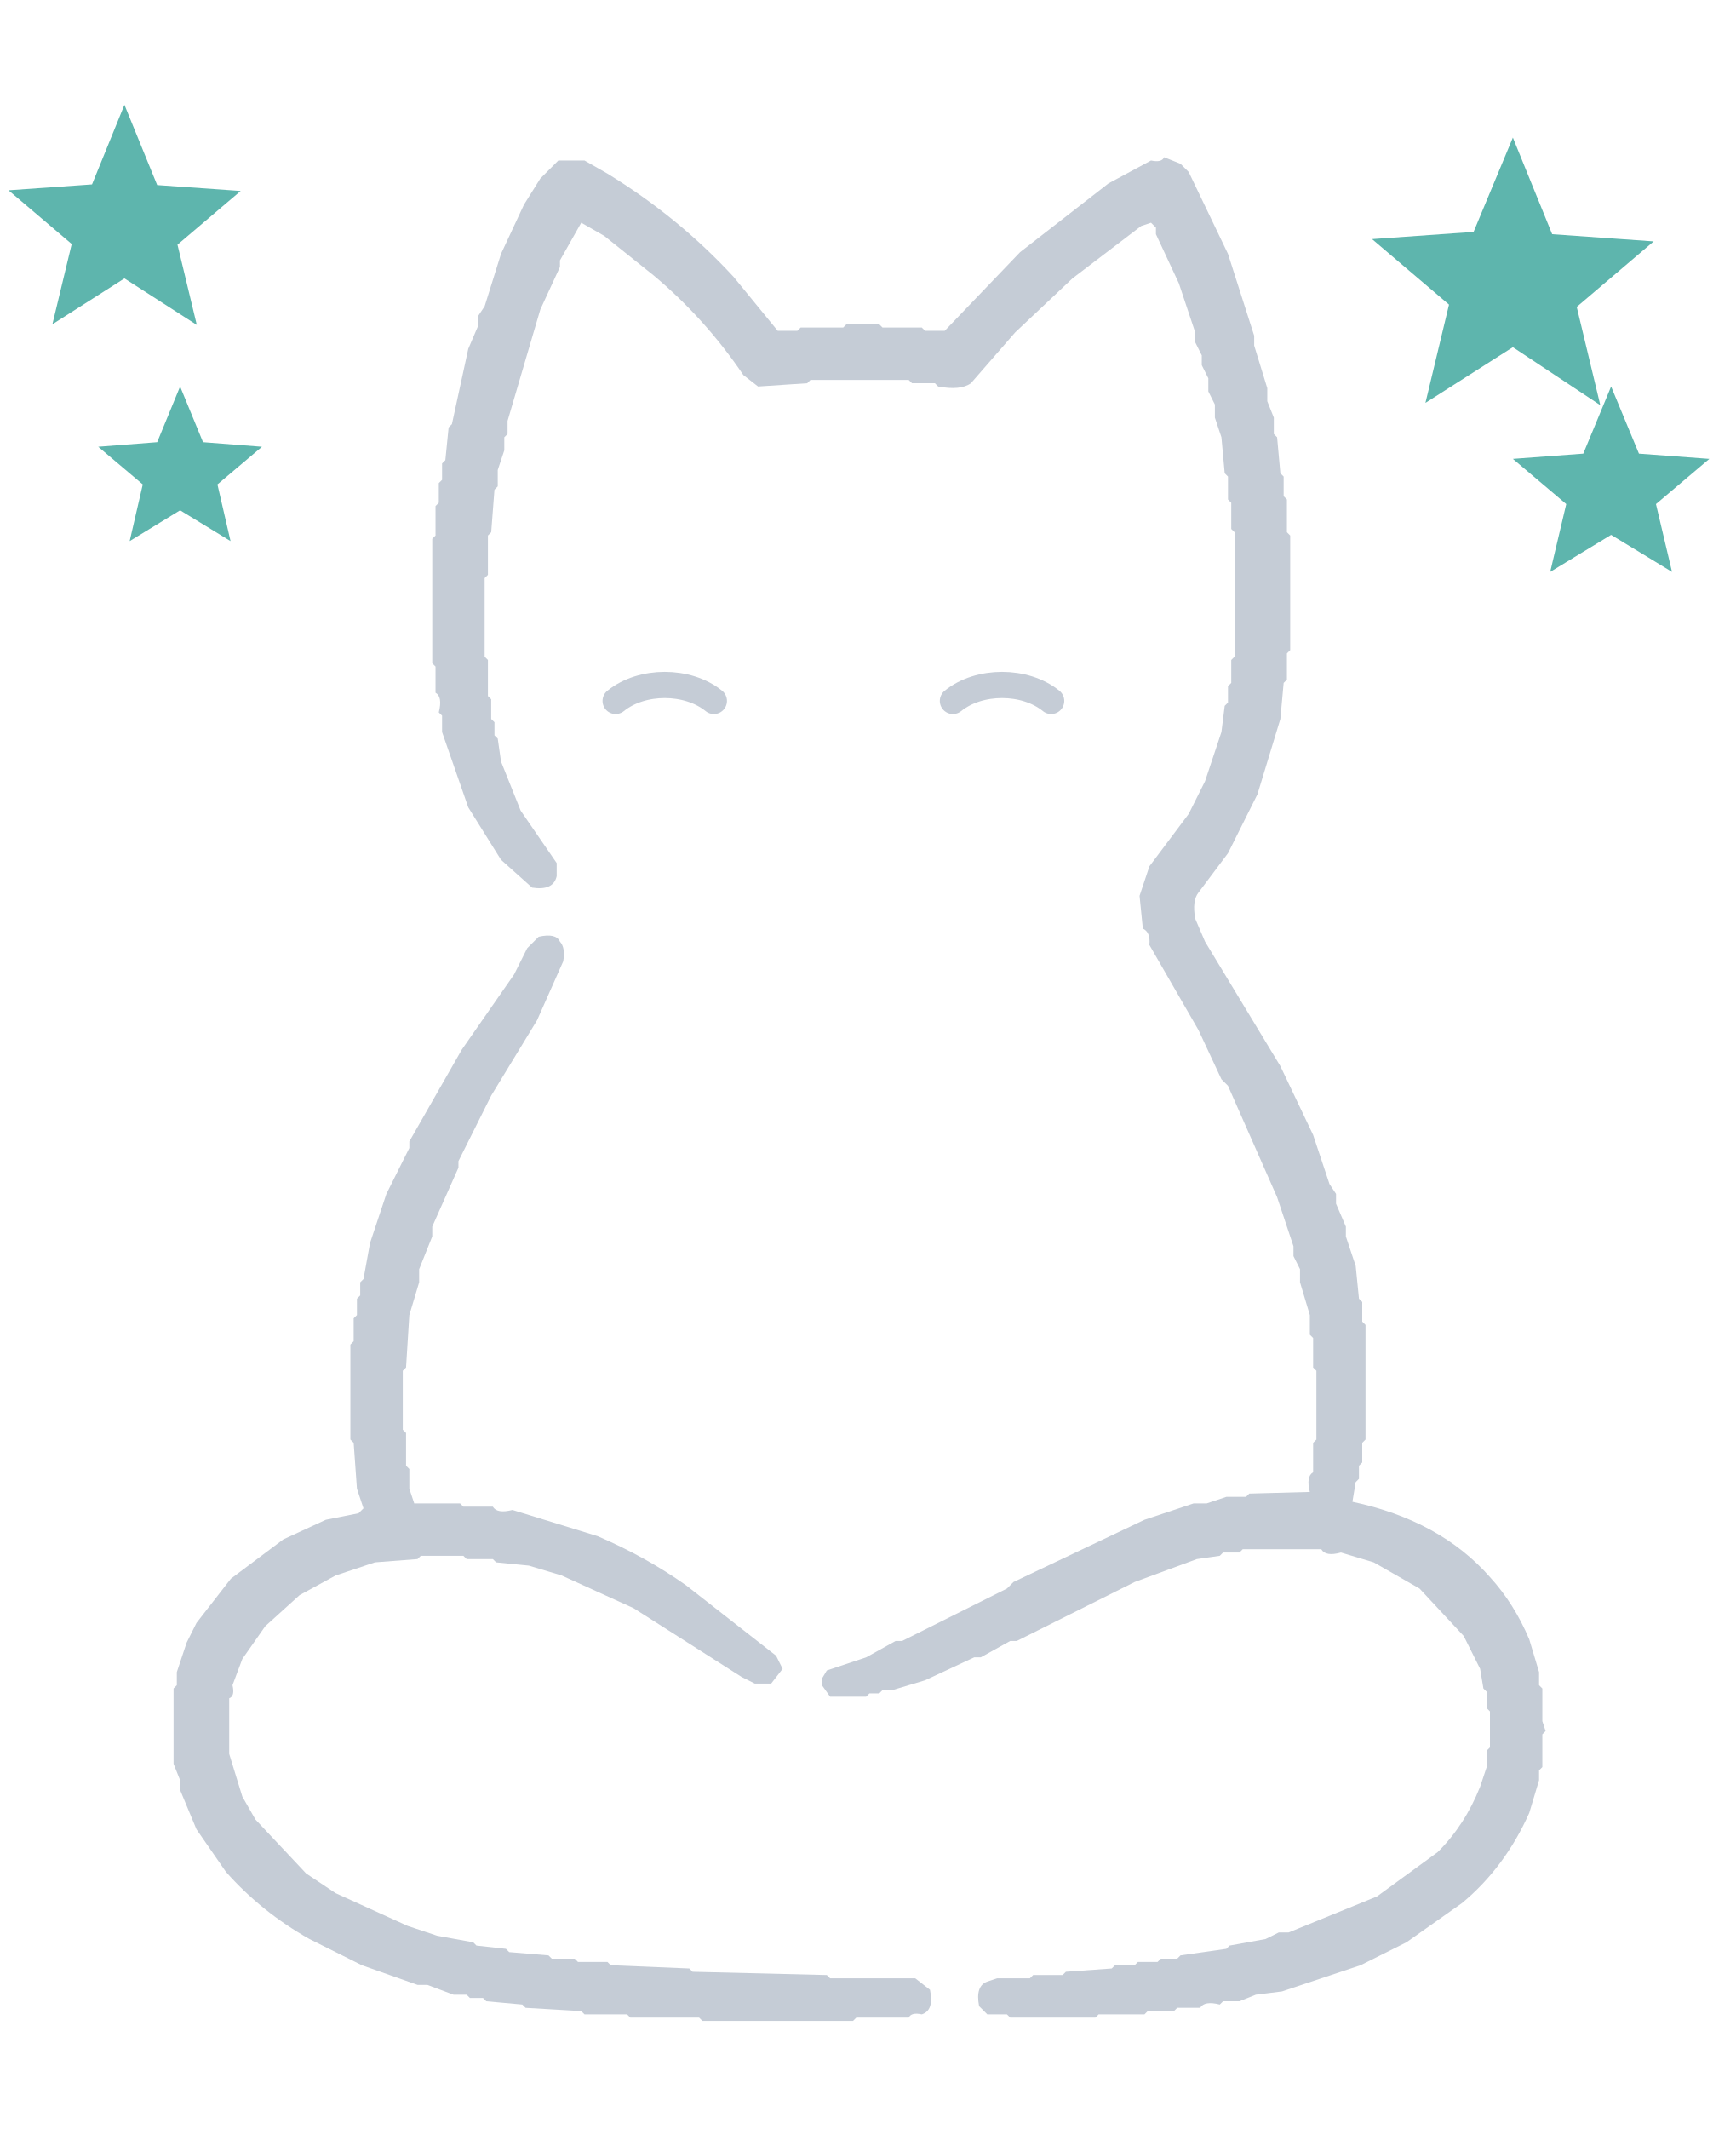
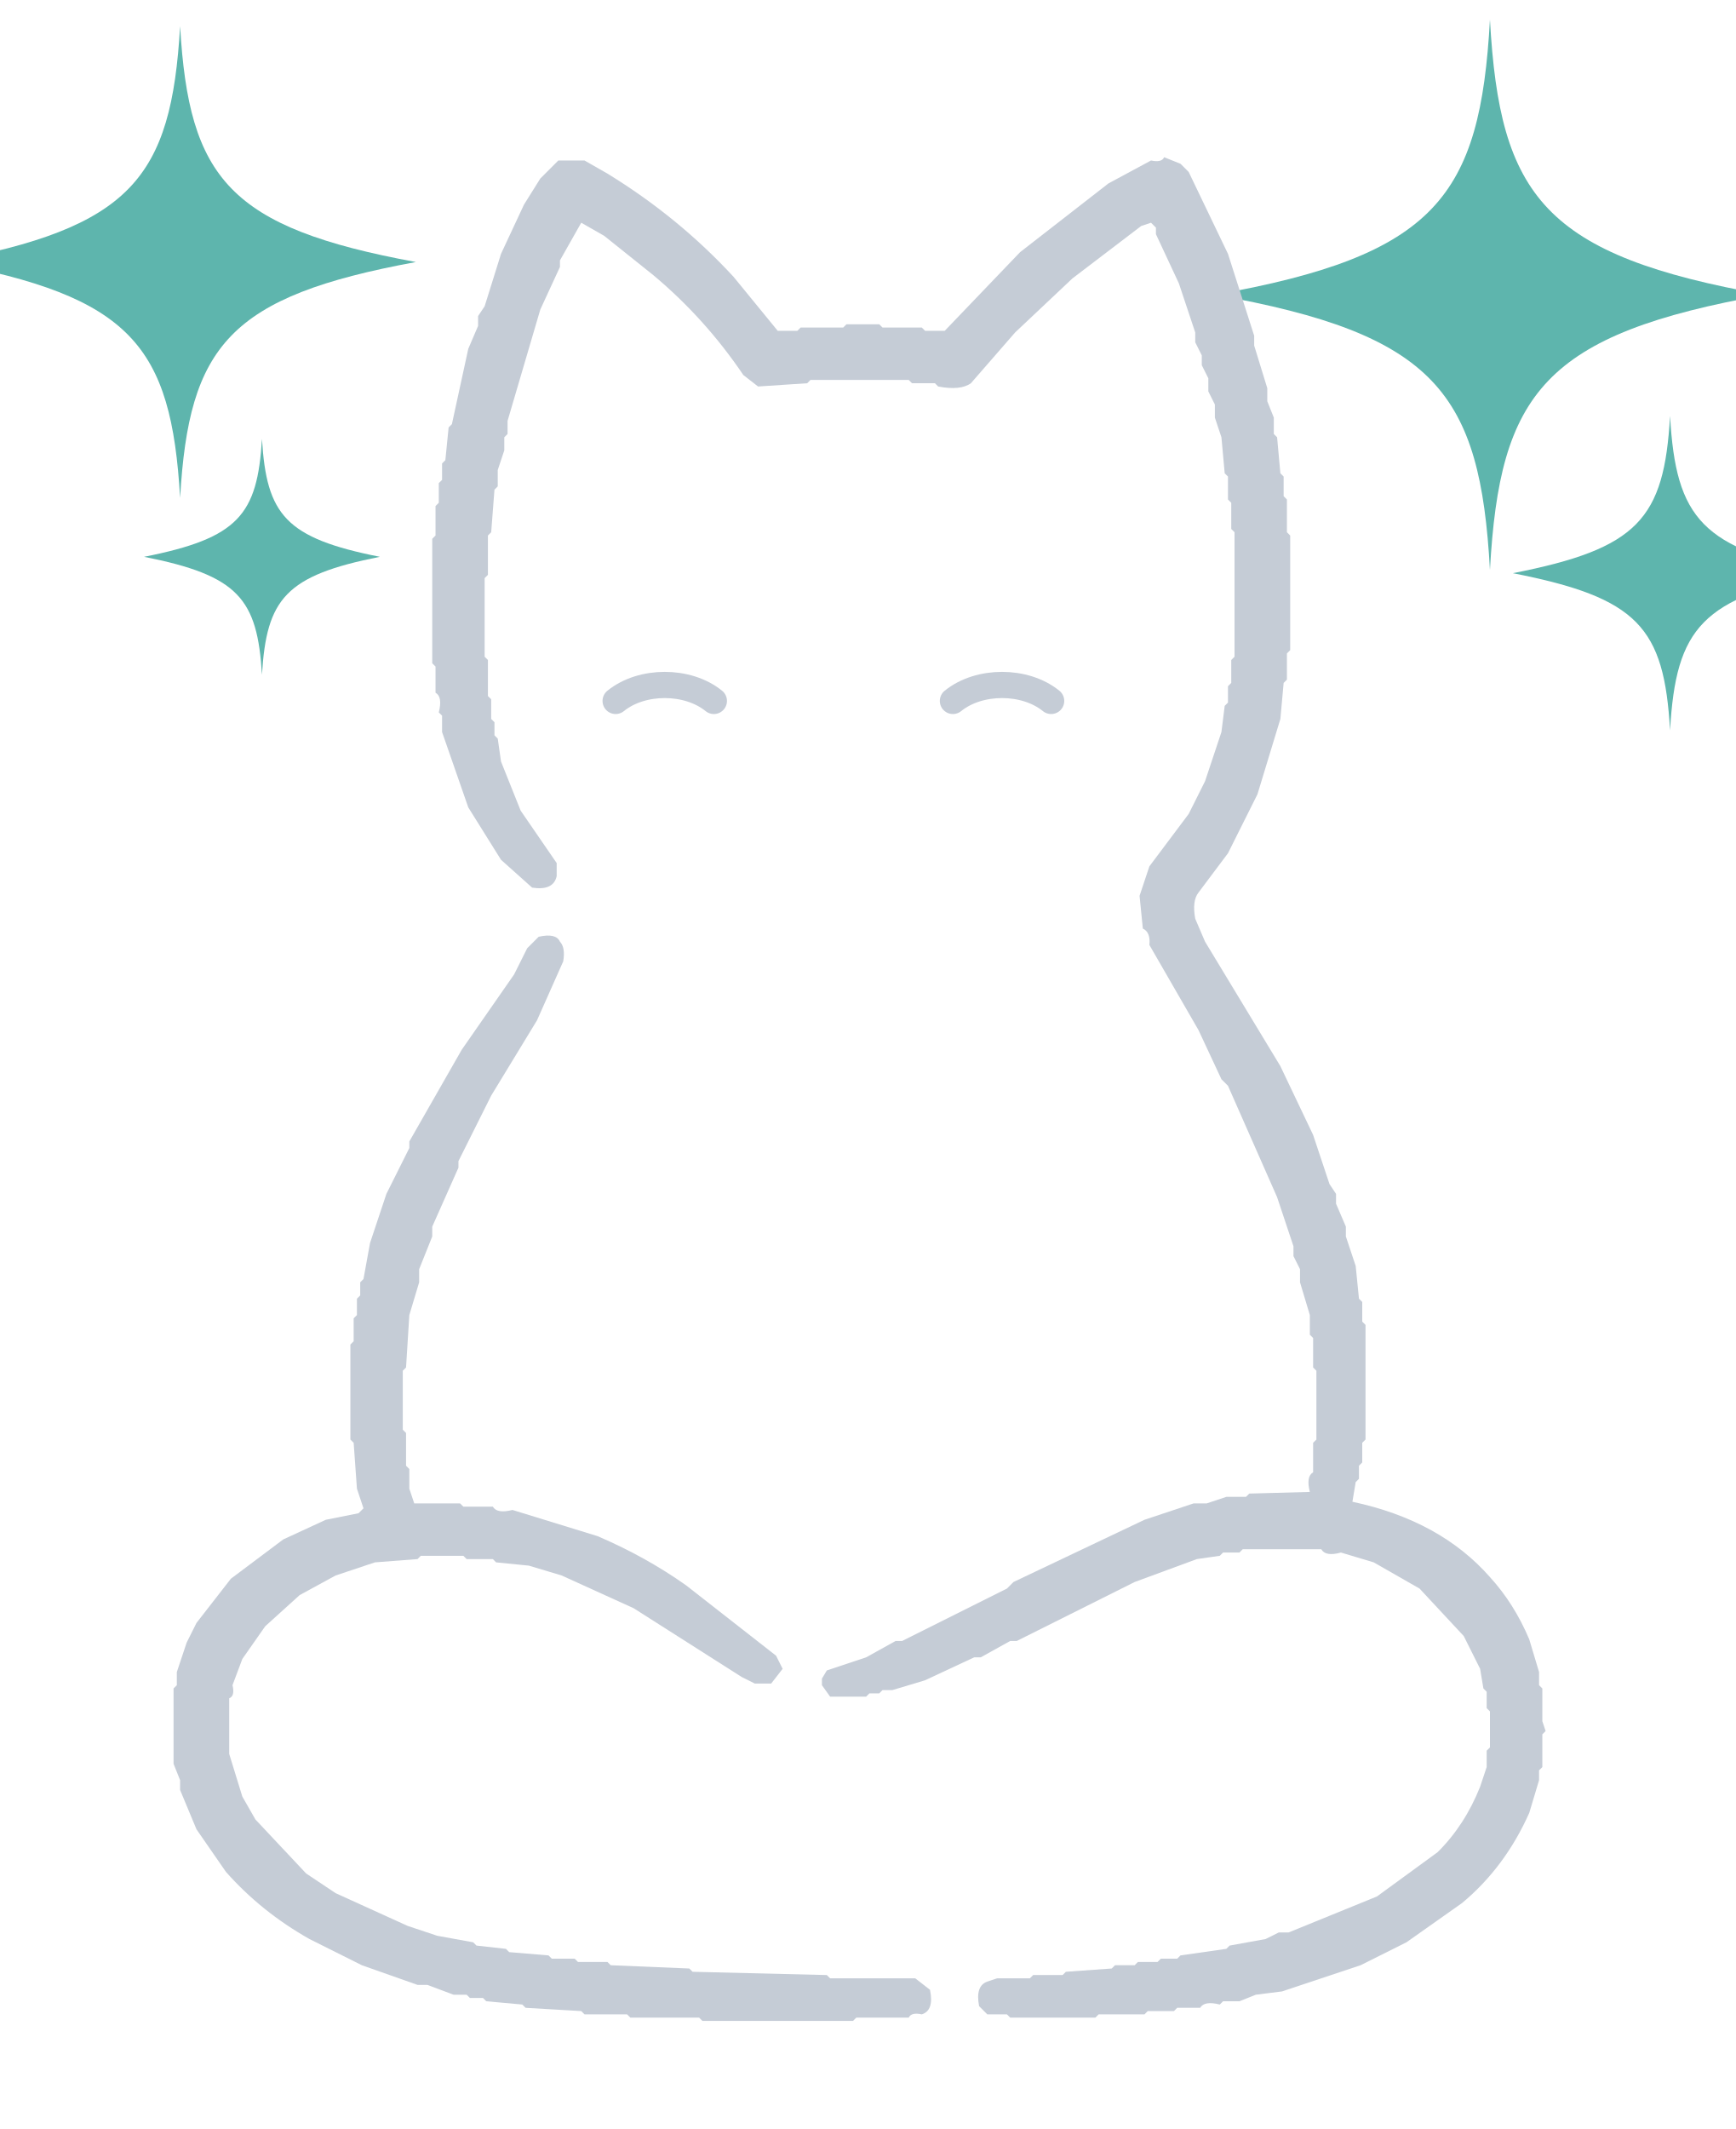
<svg xmlns="http://www.w3.org/2000/svg" viewBox="90 0 530 650" role="img" aria-label="SilverVibe mark">
  <style>
    .cat { fill: #c5ccd6; }
    .eye {
      fill: none;
      stroke: #c5ccd6;
      stroke-width: 8;
      stroke-linecap: round;
    }
-     .star { fill: #5eb5ad; }
+     .sparkle { fill: #5eb5ad; }
  </style>
-   <path class="star" d="M552 42l12 29.5 31 2.2-23.5 20 7.2 30L552 106l-26.7 17 7.2-30-23.5-20 31-2.2z" />
-   <path class="star" d="M582 118l8.5 20.5 21.5 1.6-16.3 13.8 4.9 20.7-18.6-11.3-18.6 11.3 4.9-20.7-16.3-13.8 21.5-1.6z" />
-   <path class="star" d="M145 118l7 17 18 1.4-13.6 11.5 4 17.3-15.4-9.4-15.4 9.4 4-17.3-13.6-11.5 18-1.4z" />
-   <path class="star" d="M128 32l10 24.5 25.5 1.8-19.3 16.4 5.9 24.5L128 85l-22 14 5.9-24.5-19.3-16.4 25.5-1.8z" />
+   <path class="sparkle" transform="translate(545 90)" d="M0-84C3-30 16.5-12 84 0C16.5 12 3 30 0 84C-3 30-16.5 12-84 0C-16.5-12-3-30 0-84Z" />
+   <path class="sparkle" transform="translate(600 175)" d="M0-48C1.8-16.5 9.8-7.5 48 0C9.8 7.5 1.8 16.5 0 48C-1.8 16.5-9.8 7.5-48 0C-9.8-7.5-1.8-16.5 0-48Z" />
+   <path class="sparkle" transform="translate(145 80)" d="M0-72C2.7-25.5 15-10.5 72 0C15 10.5 2.7 25.5 0 72C-2.7 25.5-15 10.5-72 0C-15-10.5-2.7-25.5 0-72Z" />
+   <path class="sparkle" transform="translate(170 170)" d="M0-36C1.4-12.8 7.2-5.7 36 0C7.2 5.7 1.4 12.8 0 36C-1.4 12.8-7.2 5.7-36 0C-7.2-5.7-1.4-12.8 0-36Z" />
  <path class="cat" d="M 445.5 48 L 450.5 50 L 453 52.5 L 465 77.5 L 473 102.5 L 473 105.5 L 477 118.5 L 477 122.5 L 479 127.5 L 479 132.5 L 480 133.5 L 481 144.5 L 482 145.5 L 482 151.5 L 483 152.5 L 483 162.5 L 484 163.5 L 484 198.5 L 483 199.5 L 483 207.5 L 482 208.5 L 481 219.5 L 474 242.5 L 465 260.5 L 456 272.5 Q 454 275 455 280.5 L 458 287.5 L 481 325.5 L 491 346.5 L 496 361.5 L 498 364.5 L 498 367.5 L 501 374.5 L 501 377.5 L 504 386.5 L 505 396.5 L 506 397.5 L 506 403.5 L 507 404.5 L 507 439.5 L 506 440.5 L 506 446.5 L 505 447.5 L 505 451.5 L 504 452.5 L 503 458.5 Q 529.8 464.2 545 481.5 Q 552.4 489.6 557 500.5 L 560 510.5 L 560 514.5 L 561 515.5 L 561 525.5 L 562 528.5 L 561 529.5 L 561 539.5 L 560 540.5 L 560 543.5 L 557 553.5 Q 549.6 570.1 536.5 581 L 519.5 593 L 505.5 600 L 481.5 608 L 473.5 609 L 468.5 611 L 463.5 611 L 462.5 612 Q 457.8 610.8 456.5 613 L 449.5 613 L 448.5 614 L 440.5 614 L 439.5 615 L 425.5 615 L 424.5 616 L 398.5 616 L 397.5 615 L 391.5 615 L 389 612.5 Q 387.8 606.3 391.5 605 L 394.5 604 L 404.5 604 L 405.5 603 L 414.5 603 L 415.5 602 L 429.5 601 L 430.5 600 L 436.5 600 L 437.5 599 L 443.5 599 L 444.5 598 L 449.5 598 L 450.5 597 L 464.5 595 L 465.5 594 L 476.5 592 L 480.5 590 L 483.5 590 L 510.5 579 L 529 565.5 Q 537.3 557.3 542 545.5 L 544 539.5 L 544 534.5 L 545 533.5 L 545 522.5 L 544 521.5 L 544 516.5 L 543 515.5 L 542 509.5 L 537 499.5 L 523.5 485 L 509.5 477 L 499.5 474 Q 494.8 475.3 493.5 473 L 469.5 473 L 468.5 474 L 463.5 474 L 462.5 475 L 455.5 476 L 436.5 483 L 400.5 501 L 398.5 501 L 389.5 506 L 387.5 506 L 372.5 513 L 362.5 516 L 359.5 516 L 358.5 517 L 355.5 517 L 354.5 518 L 343.5 518 L 341 514.5 L 341 512.5 L 342.5 510 L 354.5 506 L 363.5 501 L 365.5 501 L 397.5 485 L 399.5 483 L 439.5 464 L 454.5 459 L 458.5 459 L 464.5 457 L 470.5 457 L 471.5 456 L 490 455.5 Q 488.8 450.8 491 449.5 L 491 440.5 L 492 439.5 L 492 418.5 L 491 417.5 L 491 408.5 L 490 407.5 L 490 401.5 L 487 391.5 L 487 387.5 L 485 383.5 L 485 380.5 L 480 365.5 L 465 331.5 L 463 329.5 L 456 314.5 L 441 288.5 Q 441.4 284.6 439 283.5 L 438 273.5 L 441 264.5 L 453 248.5 L 458 238.5 L 463 223.5 L 464 215.5 L 465 214.5 L 465 209.5 L 466 208.5 L 466 201.5 L 467 200.5 L 467 162.5 L 466 161.5 L 466 153.5 L 465 152.5 L 465 145.5 L 464 144.5 L 463 133.5 L 461 127.5 L 461 123.5 L 459 119.5 L 459 115.5 L 457 111.5 L 457 108.5 L 455 104.5 L 455 101.5 L 450 86.5 L 443 71.5 L 443 69.5 L 441.5 68 L 438.5 69 L 417.5 85 L 400 101.5 L 386.5 117 Q 383.3 119.3 376.5 118 L 375.5 117 L 368.5 117 L 367.5 116 L 337.5 116 L 336.5 117 L 321.5 118 L 317 114.5 Q 305.3 97.2 289.5 84 L 274.5 72 L 267.5 68 L 261 79.5 L 261 81.5 L 255 94.5 L 245 128.5 L 245 132.5 L 244 133.5 L 244 137.5 L 242 143.5 L 242 148.5 L 241 149.5 L 240 162.5 L 239 163.5 L 239 175.5 L 238 176.5 L 238 200.5 L 239 201.5 L 239 212.5 L 240 213.5 L 240 219.5 L 241 220.5 L 241 224.5 L 242 225.5 L 243 232.5 L 249 247.5 L 260 263.5 L 260 267.5 Q 259 272 252.5 271 L 243 262.5 L 233 246.5 L 225 223.5 L 225 218.5 L 224 217.5 Q 225.2 212.7 223 211.5 L 223 203.5 L 222 202.5 L 222 164.5 L 223 163.5 L 223 154.5 L 224 153.5 L 224 147.5 L 225 146.5 L 225 141.5 L 226 140.5 L 227 130.5 L 228 129.5 L 233 106.5 L 236 99.5 L 236 96.5 L 238 93.5 L 243 77.5 L 250 62.5 L 255 54.5 L 260.5 49 L 268.5 49 L 275.5 53 Q 297.2 66.3 314 84.5 L 327.5 101 L 333.5 101 L 334.5 100 L 347.5 100 L 348.5 99 L 358.5 99 L 359.5 100 L 371.5 100 L 372.5 101 L 378.5 101 L 401.5 77 L 428.5 56 L 441.5 49 Q 444.8 49.7 445.5 48 Z " />
  <path class="cat" d="M 254.5 286 Q 259.8 284.8 261 287.5 Q 262.7 289.3 262 293.5 L 254 311.5 L 240 334.5 L 230 354.5 L 230 356.5 L 222 374.5 L 222 377.5 L 218 387.5 L 218 391.5 L 215 401.5 L 214 417.5 L 213 418.5 L 213 436.5 L 214 437.5 L 214 447.5 L 215 448.5 L 215 454.5 L 216.5 459 L 230.5 459 L 231.5 460 L 240.5 460 Q 241.8 462.2 246.5 461 L 272.5 469 Q 287.2 475.3 299.5 484 L 327 505.5 L 329 509.5 L 325.5 514 L 320.5 514 L 316.5 512 L 283.5 491 L 261.5 481 L 251.5 478 L 241.5 477 L 240.5 476 L 232.5 476 L 231.5 475 L 218.5 475 L 217.5 476 L 204.5 477 L 192.5 481 L 181.5 487 L 171 496.5 L 164 506.5 L 161 514.5 Q 161.8 517.8 160 518.5 L 160 535.5 L 164 548.5 L 168 555.5 L 183.5 572 L 192.5 578 L 214.5 588 L 223.5 591 L 234.5 593 L 235.5 594 L 244.5 595 L 245.5 596 L 257.5 597 L 258.5 598 L 265.5 598 L 266.5 599 L 275.5 599 L 276.5 600 L 300.5 601 L 301.5 602 L 342.5 603 L 343.5 604 L 369.5 604 L 374 607.5 Q 375.3 613.8 371.5 615 Q 368.3 614.3 367.5 616 L 351.5 616 L 350.5 617 L 304.5 617 L 303.5 616 L 282.5 616 L 281.5 615 L 268.5 615 L 267.5 614 L 250.5 613 L 249.5 612 L 238.5 611 L 237.5 610 L 233.5 610 L 232.5 609 L 228.5 609 L 220.5 606 L 217.5 606 L 200.5 600 L 184.5 592 Q 169.8 583.7 159 571.5 L 150 558.5 L 145 546.5 L 145 543.5 L 143 538.5 L 143 515.5 L 144 514.5 L 144 510.5 L 147 501.5 L 150 495.5 L 160.5 482 L 176.5 470 L 189.5 464 L 199.5 462 L 201 460.5 L 199 454.5 L 198 440.5 L 197 439.5 L 197 410.5 L 198 409.5 L 198 402.5 L 199 401.5 L 199 396.5 L 200 395.5 L 200 391.5 L 201 390.5 L 203 379.5 L 208 364.5 L 215 350.5 L 215 348.5 L 231 320.5 L 247 297.5 L 251 289.5 L 254.5 286 Z " />
  <path class="eye" d="M278 214c8-6.5 22-6.5 30 0" />
  <path class="eye" d="M381 214c8-6.5 22-6.5 30 0" />
</svg>
